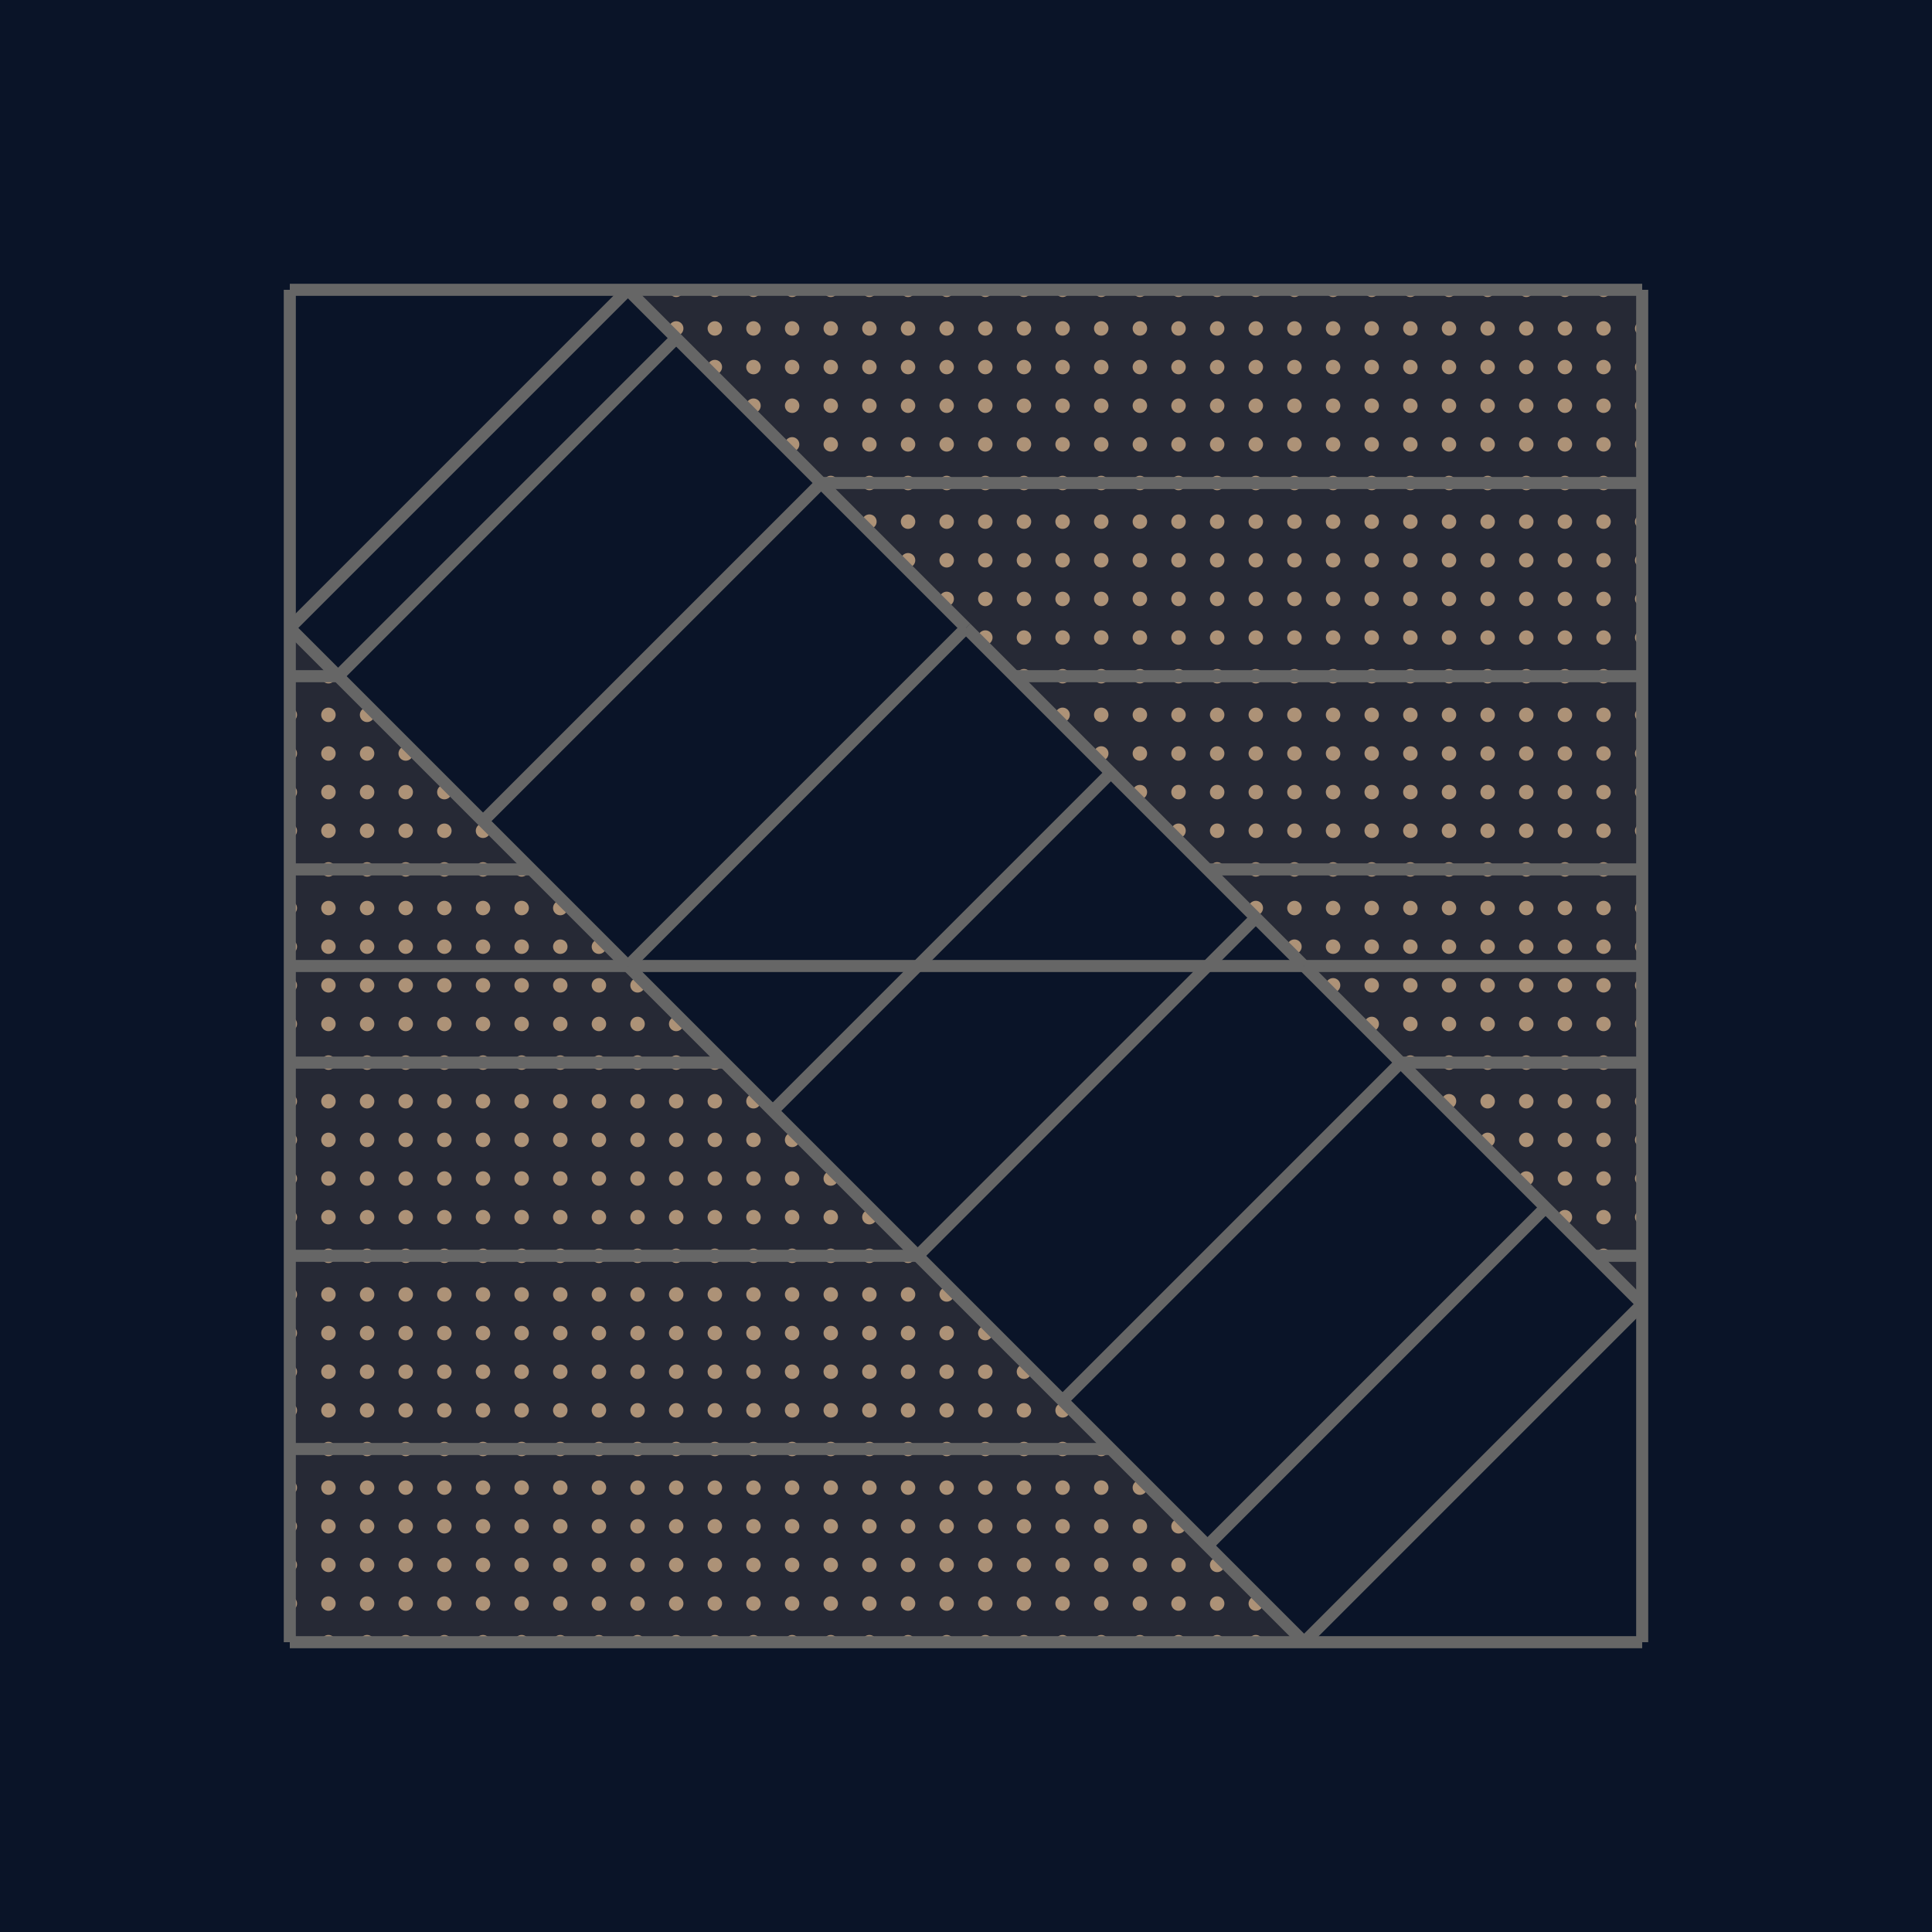
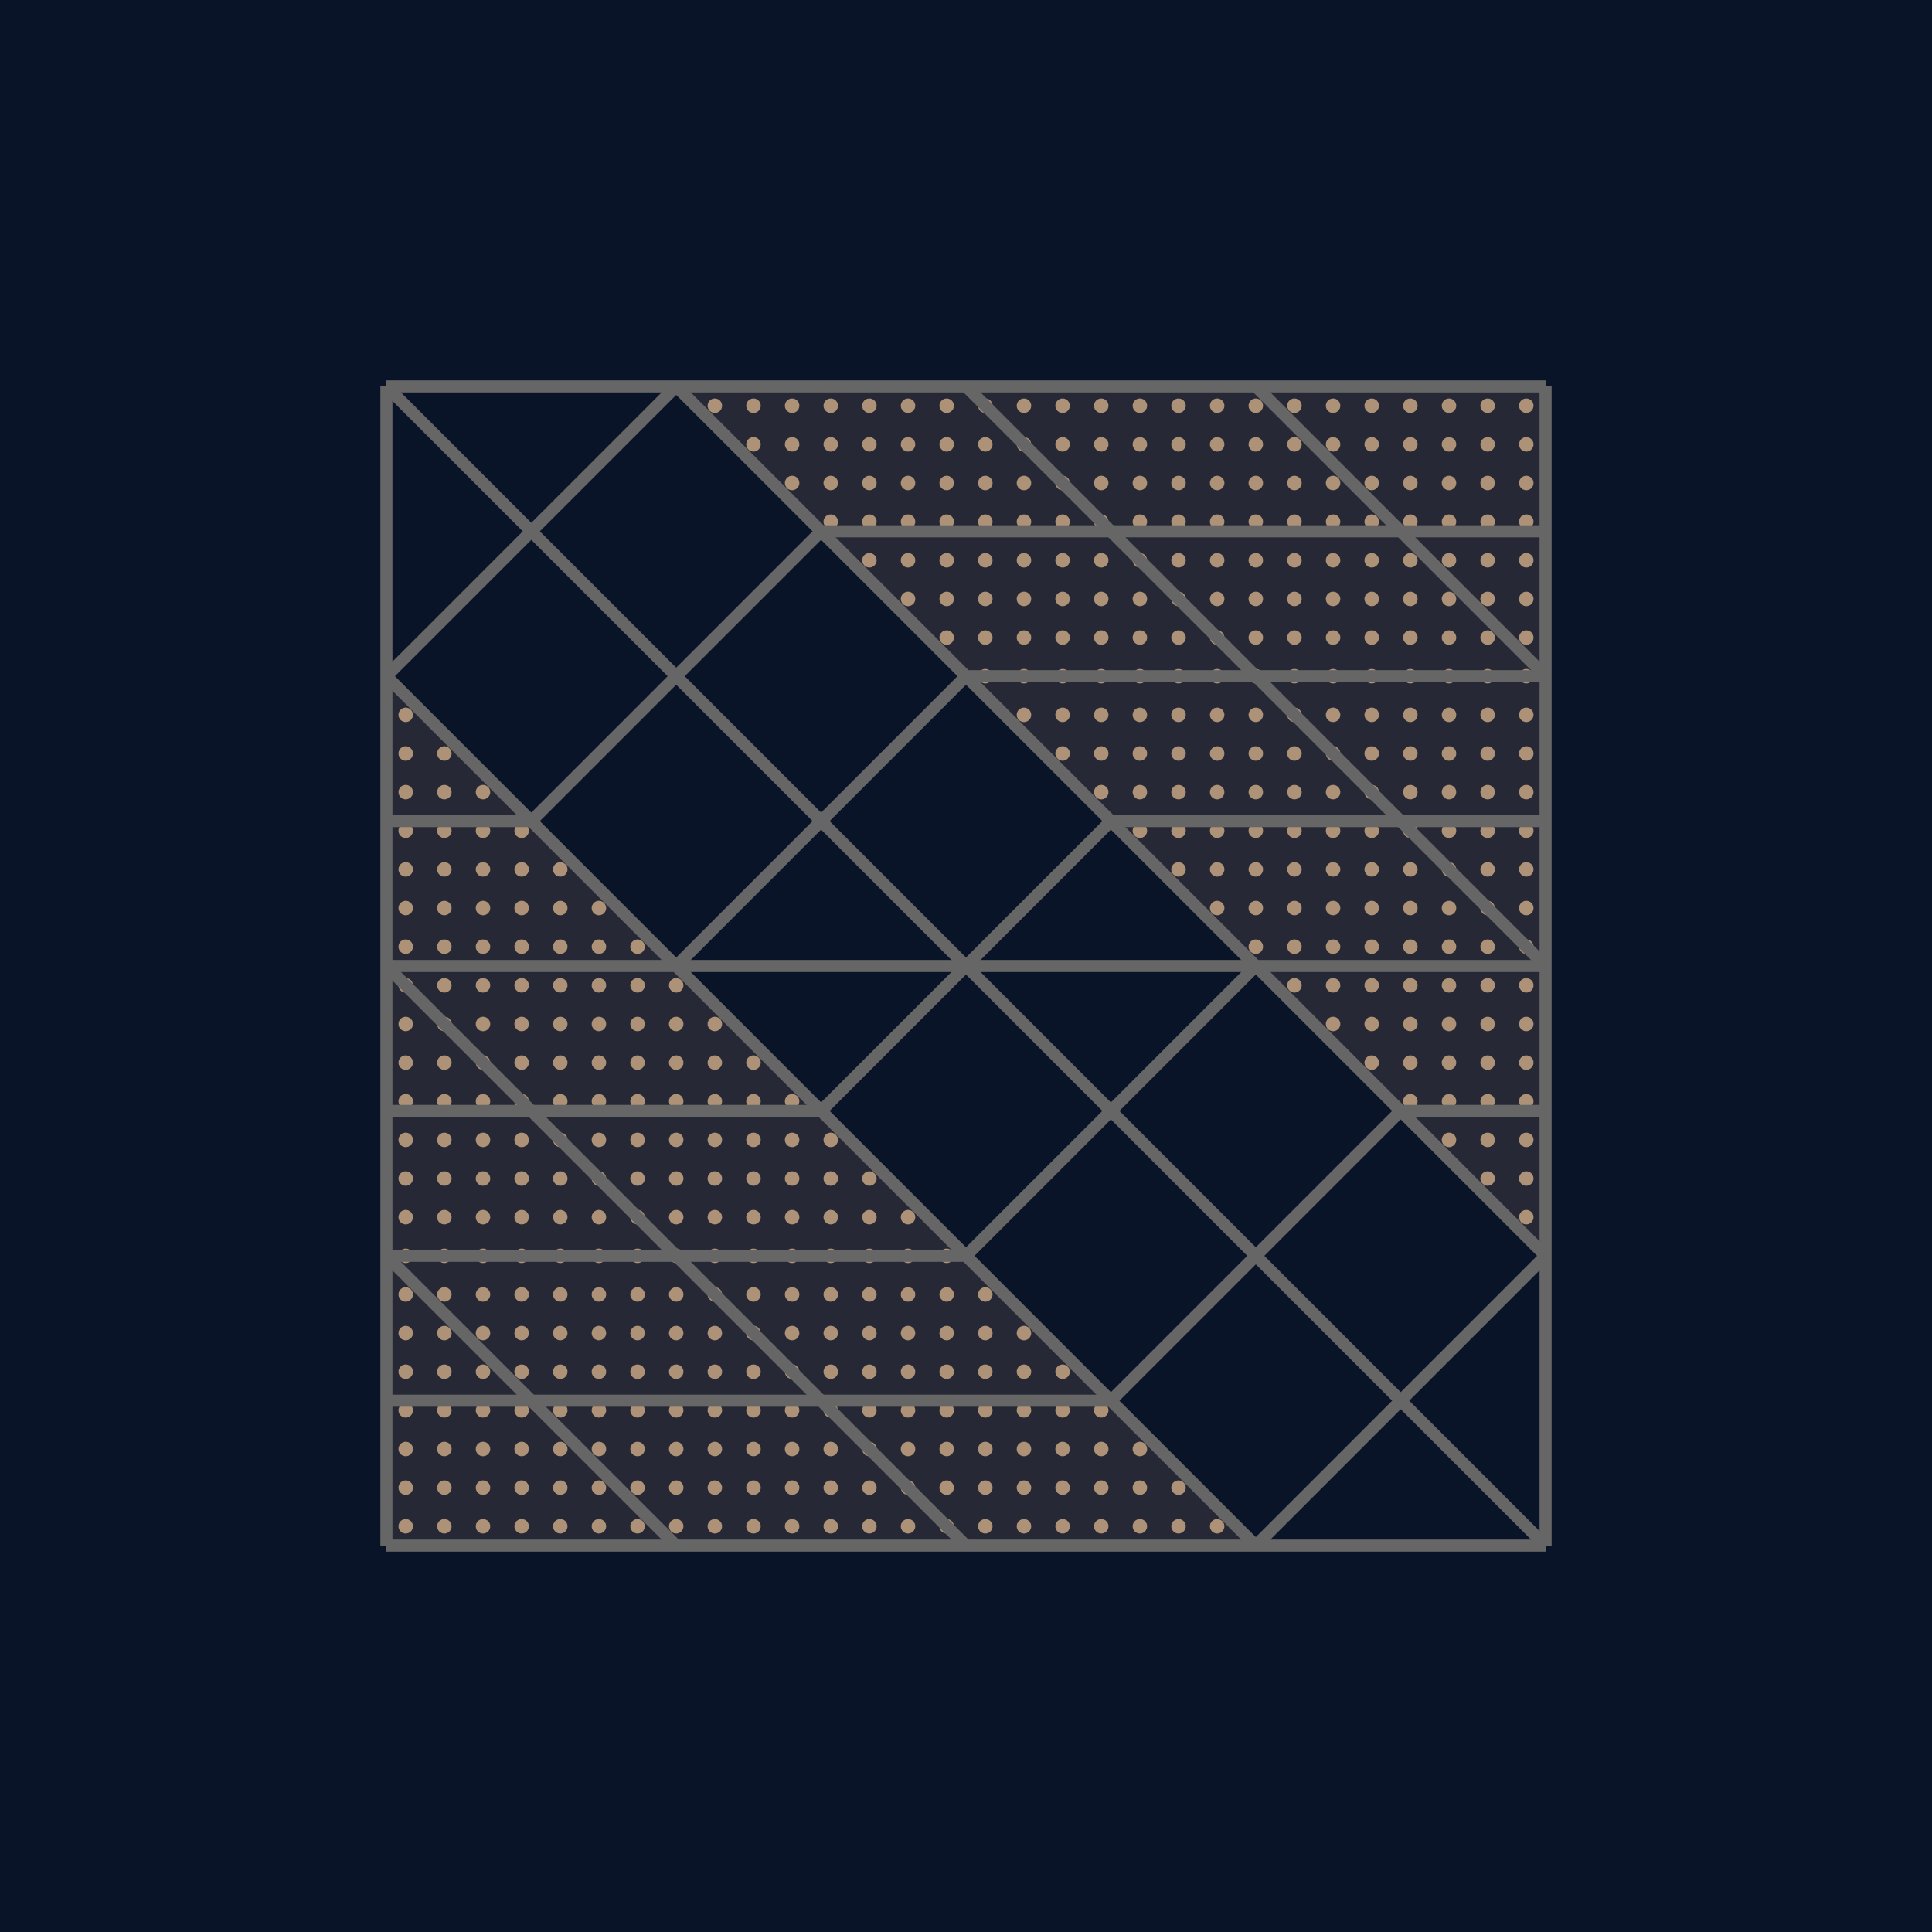
<svg xmlns="http://www.w3.org/2000/svg" viewBox="0 0 400 400">
  <rect width="400" height="400" fill="#0a1428" />
  <defs>
    <pattern id="stipple" x="0" y="0" width="8" height="8" patternUnits="userSpaceOnUse">
      <circle cx="4" cy="4" r="1.5" fill="#c4a482" opacity="0.85" />
    </pattern>
  </defs>
-   <polygon points="60,130 270,340 60,340" fill="#c4a482" fill-opacity="0.15" />
-   <polygon points="60,130 270,340 60,340" fill="url(#stipple)" />
-   <polygon points="130,60 340,270 340,60" fill="#c4a482" fill-opacity="0.15" />
-   <polygon points="130,60 340,270 340,60" fill="url(#stipple)" />
-   <line id="q3-s2-line-1" x1="60" y1="200" x2="130" y2="200" stroke="#666" stroke-width="2.5" fill="none" pointer-events="all" style="cursor:pointer;transition:stroke 0.2s,stroke-width 0.2s;" data-correct="true" />
-   <line id="q3-s2-line-2" x1="130" y1="200" x2="200" y2="130" stroke="#666" stroke-width="2.5" fill="none" pointer-events="all" style="cursor:pointer;transition:stroke 0.2s,stroke-width 0.2s;" data-correct="true" />
-   <line id="q3-s2-line-3" x1="200" y1="130" x2="270" y2="200" stroke="#666" stroke-width="2.5" fill="none" pointer-events="all" style="cursor:pointer;transition:stroke 0.2s,stroke-width 0.2s;" data-correct="true" />
-   <line id="q3-s2-line-4" x1="270" y1="200" x2="340" y2="200" stroke="#666" stroke-width="2.5" fill="none" pointer-events="all" style="cursor:pointer;transition:stroke 0.2s,stroke-width 0.2s;" data-correct="true" />
-   <line id="q3-s2-line-5" x1="60" y1="200" x2="60" y2="340" stroke="#666" stroke-width="2.5" fill="none" pointer-events="all" style="cursor:pointer;transition:stroke 0.2s,stroke-width 0.2s;" data-correct="true" />
-   <line id="q3-s2-line-6" x1="340" y1="200" x2="340" y2="340" stroke="#666" stroke-width="2.5" fill="none" pointer-events="all" style="cursor:pointer;transition:stroke 0.2s,stroke-width 0.2s;" data-correct="true" />
-   <line id="q3-s2-line-7" x1="60" y1="340" x2="340" y2="340" stroke="#666" stroke-width="2.5" fill="none" pointer-events="all" style="cursor:pointer;transition:stroke 0.2s,stroke-width 0.2s;" data-correct="true" />
-   <line id="q3-s2-line-8" x1="130" y1="200" x2="270" y2="200" stroke="#666" stroke-width="2.5" fill="none" pointer-events="all" style="cursor:pointer;transition:stroke 0.2s,stroke-width 0.2s;" />
-   <line id="q3-s2-line-9" x1="60" y1="60" x2="60" y2="200" stroke="#666" stroke-width="2.5" fill="none" pointer-events="all" style="cursor:pointer;transition:stroke 0.2s,stroke-width 0.2s;" />
-   <line id="q3-s2-line-10" x1="340" y1="60" x2="340" y2="200" stroke="#666" stroke-width="2.5" fill="none" pointer-events="all" style="cursor:pointer;transition:stroke 0.2s,stroke-width 0.2s;" />
-   <line id="q3-s2-line-11" x1="60" y1="60" x2="340" y2="60" stroke="#666" stroke-width="2.5" fill="none" pointer-events="all" style="cursor:pointer;transition:stroke 0.2s,stroke-width 0.2s;" />
-   <line id="q3-s2-line-12" x1="60" y1="130" x2="130" y2="200" stroke="#666" stroke-width="2.5" fill="none" pointer-events="all" style="cursor:pointer;transition:stroke 0.2s,stroke-width 0.2s;" />
-   <line id="q3-s2-line-13" x1="130" y1="200" x2="270" y2="340" stroke="#666" stroke-width="2.5" fill="none" pointer-events="all" style="cursor:pointer;transition:stroke 0.2s,stroke-width 0.2s;" />
-   <line id="q3-s2-line-14" x1="130" y1="60" x2="200" y2="130" stroke="#666" stroke-width="2.5" fill="none" pointer-events="all" style="cursor:pointer;transition:stroke 0.2s,stroke-width 0.2s;" />
-   <line id="q3-s2-line-15" x1="270" y1="200" x2="340" y2="270" stroke="#666" stroke-width="2.5" fill="none" pointer-events="all" style="cursor:pointer;transition:stroke 0.2s,stroke-width 0.2s;" />
-   <line id="q3-s2-line-16" x1="60" y1="130" x2="130" y2="60" stroke="#666" stroke-width="2.5" fill="none" pointer-events="all" style="cursor:pointer;transition:stroke 0.2s,stroke-width 0.2s;" />
-   <line id="q3-s2-line-17" x1="270" y1="340" x2="340" y2="270" stroke="#666" stroke-width="2.5" fill="none" pointer-events="all" style="cursor:pointer;transition:stroke 0.2s,stroke-width 0.2s;" />
-   <line id="q3-s2-line-18" x1="70" y1="140" x2="140" y2="70" stroke="#666" stroke-width="2.5" fill="none" pointer-events="all" style="cursor:pointer;transition:stroke 0.2s,stroke-width 0.2s;" />
-   <line id="q3-s2-line-19" x1="100" y1="170" x2="170" y2="100" stroke="#666" stroke-width="2.5" fill="none" pointer-events="all" style="cursor:pointer;transition:stroke 0.2s,stroke-width 0.2s;" />
-   <line id="q3-s2-line-20" x1="160" y1="230" x2="230" y2="160" stroke="#666" stroke-width="2.5" fill="none" pointer-events="all" style="cursor:pointer;transition:stroke 0.2s,stroke-width 0.2s;" />
-   <line id="q3-s2-line-21" x1="190" y1="260" x2="260" y2="190" stroke="#666" stroke-width="2.5" fill="none" pointer-events="all" style="cursor:pointer;transition:stroke 0.2s,stroke-width 0.2s;" />
-   <line id="q3-s2-line-22" x1="220" y1="290" x2="290" y2="220" stroke="#666" stroke-width="2.5" fill="none" pointer-events="all" style="cursor:pointer;transition:stroke 0.2s,stroke-width 0.2s;" />
-   <line id="q3-s2-line-23" x1="250" y1="320" x2="320" y2="250" stroke="#666" stroke-width="2.5" fill="none" pointer-events="all" style="cursor:pointer;transition:stroke 0.2s,stroke-width 0.2s;" />
-   <line id="q3-s2-line-24" x1="60" y1="140" x2="70" y2="140" stroke="#666" stroke-width="2.5" fill="none" pointer-events="all" style="cursor:pointer;transition:stroke 0.2s,stroke-width 0.2s;" />
-   <line id="q3-s2-line-25" x1="60" y1="180" x2="110" y2="180" stroke="#666" stroke-width="2.5" fill="none" pointer-events="all" style="cursor:pointer;transition:stroke 0.2s,stroke-width 0.2s;" />
-   <line id="q3-s2-line-26" x1="60" y1="220" x2="150" y2="220" stroke="#666" stroke-width="2.5" fill="none" pointer-events="all" style="cursor:pointer;transition:stroke 0.2s,stroke-width 0.2s;" />
-   <line id="q3-s2-line-27" x1="60" y1="260" x2="190" y2="260" stroke="#666" stroke-width="2.5" fill="none" pointer-events="all" style="cursor:pointer;transition:stroke 0.2s,stroke-width 0.2s;" />
-   <line id="q3-s2-line-28" x1="60" y1="300" x2="230" y2="300" stroke="#666" stroke-width="2.5" fill="none" pointer-events="all" style="cursor:pointer;transition:stroke 0.2s,stroke-width 0.2s;" />
-   <line id="q3-s2-line-29" x1="170" y1="100" x2="340" y2="100" stroke="#666" stroke-width="2.5" fill="none" pointer-events="all" style="cursor:pointer;transition:stroke 0.2s,stroke-width 0.2s;" />
-   <line id="q3-s2-line-30" x1="210" y1="140" x2="340" y2="140" stroke="#666" stroke-width="2.5" fill="none" pointer-events="all" style="cursor:pointer;transition:stroke 0.2s,stroke-width 0.2s;" />
-   <line id="q3-s2-line-31" x1="250" y1="180" x2="340" y2="180" stroke="#666" stroke-width="2.5" fill="none" pointer-events="all" style="cursor:pointer;transition:stroke 0.2s,stroke-width 0.2s;" />
-   <line id="q3-s2-line-32" x1="290" y1="220" x2="340" y2="220" stroke="#666" stroke-width="2.5" fill="none" pointer-events="all" style="cursor:pointer;transition:stroke 0.2s,stroke-width 0.2s;" />
-   <line id="q3-s2-line-33" x1="330" y1="260" x2="340" y2="260" stroke="#666" stroke-width="2.5" fill="none" pointer-events="all" style="cursor:pointer;transition:stroke 0.2s,stroke-width 0.2s;" />
+   <polygon points="80,140 80,320 260,320" fill="#c4a482" fill-opacity="0.15" />
+   <polygon points="80,140 80,320 260,320" fill="url(#stipple)" />
+   <polygon points="140,80 320,80 320,260" fill="#c4a482" fill-opacity="0.15" />
+   <polygon points="140,80 320,80 320,260" fill="url(#stipple)" />
+   <line id="q3-s2-line-v-left-1" x1="80" y1="80" x2="80" y2="140" stroke="#666" stroke-width="2.5" fill="none" pointer-events="all" style="cursor:pointer;transition:stroke 0.2s,stroke-width 0.2s;" />
+   <line id="q3-s2-line-v-left-2" x1="80" y1="140" x2="80" y2="200" stroke="#666" stroke-width="2.5" fill="none" pointer-events="all" style="cursor:pointer;transition:stroke 0.2s,stroke-width 0.2s;" />
+   <line id="q3-s2-line-v-left-3" x1="80" y1="200" x2="80" y2="260" stroke="#666" stroke-width="2.5" fill="none" pointer-events="all" style="cursor:pointer;transition:stroke 0.2s,stroke-width 0.2s;" data-correct="true" />
+   <line id="q3-s2-line-v-left-4" x1="80" y1="260" x2="80" y2="320" stroke="#666" stroke-width="2.5" fill="none" pointer-events="all" style="cursor:pointer;transition:stroke 0.2s,stroke-width 0.2s;" data-correct="true" />
+   <line id="q3-s2-line-v-right-1" x1="320" y1="80" x2="320" y2="140" stroke="#666" stroke-width="2.5" fill="none" pointer-events="all" style="cursor:pointer;transition:stroke 0.2s,stroke-width 0.2s;" />
+   <line id="q3-s2-line-v-right-2" x1="320" y1="140" x2="320" y2="200" stroke="#666" stroke-width="2.5" fill="none" pointer-events="all" style="cursor:pointer;transition:stroke 0.2s,stroke-width 0.2s;" />
+   <line id="q3-s2-line-v-right-3" x1="320" y1="200" x2="320" y2="260" stroke="#666" stroke-width="2.5" fill="none" pointer-events="all" style="cursor:pointer;transition:stroke 0.2s,stroke-width 0.2s;" data-correct="true" />
+   <line id="q3-s2-line-v-right-4" x1="320" y1="260" x2="320" y2="320" stroke="#666" stroke-width="2.5" fill="none" pointer-events="all" style="cursor:pointer;transition:stroke 0.2s,stroke-width 0.2s;" data-correct="true" />
+   <line id="q3-s2-line-top-1" x1="80" y1="80" x2="140" y2="80" stroke="#666" stroke-width="2.5" fill="none" pointer-events="all" style="cursor:pointer;transition:stroke 0.2s,stroke-width 0.2s;" />
+   <line id="q3-s2-line-top-2" x1="140" y1="80" x2="200" y2="80" stroke="#666" stroke-width="2.5" fill="none" pointer-events="all" style="cursor:pointer;transition:stroke 0.2s,stroke-width 0.2s;" />
+   <line id="q3-s2-line-top-3" x1="200" y1="80" x2="260" y2="80" stroke="#666" stroke-width="2.5" fill="none" pointer-events="all" style="cursor:pointer;transition:stroke 0.2s,stroke-width 0.2s;" />
+   <line id="q3-s2-line-top-4" x1="260" y1="80" x2="320" y2="80" stroke="#666" stroke-width="2.5" fill="none" pointer-events="all" style="cursor:pointer;transition:stroke 0.2s,stroke-width 0.2s;" />
+   <line id="q3-s2-line-bottom-1" x1="80" y1="320" x2="140" y2="320" stroke="#666" stroke-width="2.5" fill="none" pointer-events="all" style="cursor:pointer;transition:stroke 0.2s,stroke-width 0.2s;" data-correct="true" />
+   <line id="q3-s2-line-bottom-2" x1="140" y1="320" x2="200" y2="320" stroke="#666" stroke-width="2.5" fill="none" pointer-events="all" style="cursor:pointer;transition:stroke 0.2s,stroke-width 0.2s;" data-correct="true" />
+   <line id="q3-s2-line-bottom-3" x1="200" y1="320" x2="260" y2="320" stroke="#666" stroke-width="2.5" fill="none" pointer-events="all" style="cursor:pointer;transition:stroke 0.2s,stroke-width 0.2s;" data-correct="true" />
+   <line id="q3-s2-line-bottom-4" x1="260" y1="320" x2="320" y2="320" stroke="#666" stroke-width="2.5" fill="none" pointer-events="all" style="cursor:pointer;transition:stroke 0.2s,stroke-width 0.2s;" data-correct="true" />
+   <line id="q3-s2-line-mid-1" x1="80" y1="200" x2="140" y2="200" stroke="#666" stroke-width="2.5" fill="none" pointer-events="all" style="cursor:pointer;transition:stroke 0.2s,stroke-width 0.2s;" data-correct="true" />
+   <line id="q3-s2-line-mid-2" x1="140" y1="200" x2="200" y2="200" stroke="#666" stroke-width="2.5" fill="none" pointer-events="all" style="cursor:pointer;transition:stroke 0.2s,stroke-width 0.2s;" />
+   <line id="q3-s2-line-mid-3" x1="200" y1="200" x2="260" y2="200" stroke="#666" stroke-width="2.5" fill="none" pointer-events="all" style="cursor:pointer;transition:stroke 0.2s,stroke-width 0.2s;" />
+   <line id="q3-s2-line-mid-4" x1="260" y1="200" x2="320" y2="200" stroke="#666" stroke-width="2.5" fill="none" pointer-events="all" style="cursor:pointer;transition:stroke 0.2s,stroke-width 0.2s;" data-correct="true" />
+   <line id="q3-s2-line-diag-left-1" x1="80" y1="140" x2="110" y2="170" stroke="#666" stroke-width="2.5" fill="none" pointer-events="all" style="cursor:pointer;transition:stroke 0.2s,stroke-width 0.2s;" />
+   <line id="q3-s2-line-diag-left-2" x1="110" y1="170" x2="140" y2="200" stroke="#666" stroke-width="2.5" fill="none" pointer-events="all" style="cursor:pointer;transition:stroke 0.2s,stroke-width 0.2s;" />
+   <line id="q3-s2-line-diag-left-3" x1="140" y1="200" x2="170" y2="230" stroke="#666" stroke-width="2.5" fill="none" pointer-events="all" style="cursor:pointer;transition:stroke 0.2s,stroke-width 0.2s;" />
+   <line id="q3-s2-line-diag-left-4" x1="170" y1="230" x2="200" y2="260" stroke="#666" stroke-width="2.5" fill="none" pointer-events="all" style="cursor:pointer;transition:stroke 0.2s,stroke-width 0.2s;" />
+   <line id="q3-s2-line-diag-left-5" x1="200" y1="260" x2="230" y2="290" stroke="#666" stroke-width="2.5" fill="none" pointer-events="all" style="cursor:pointer;transition:stroke 0.2s,stroke-width 0.2s;" />
+   <line id="q3-s2-line-diag-left-6" x1="230" y1="290" x2="260" y2="320" stroke="#666" stroke-width="2.5" fill="none" pointer-events="all" style="cursor:pointer;transition:stroke 0.2s,stroke-width 0.2s;" />
+   <line id="q3-s2-line-diag-right-1" x1="140" y1="80" x2="170" y2="110" stroke="#666" stroke-width="2.5" fill="none" pointer-events="all" style="cursor:pointer;transition:stroke 0.2s,stroke-width 0.2s;" />
+   <line id="q3-s2-line-diag-right-2" x1="170" y1="110" x2="200" y2="140" stroke="#666" stroke-width="2.5" fill="none" pointer-events="all" style="cursor:pointer;transition:stroke 0.2s,stroke-width 0.2s;" />
+   <line id="q3-s2-line-diag-right-3a" x1="200" y1="140" x2="230" y2="170" stroke="#666" stroke-width="2.5" fill="none" pointer-events="all" style="cursor:pointer;transition:stroke 0.2s,stroke-width 0.2s;" data-correct="true" />
+   <line id="q3-s2-line-diag-right-3b" x1="230" y1="170" x2="260" y2="200" stroke="#666" stroke-width="2.5" fill="none" pointer-events="all" style="cursor:pointer;transition:stroke 0.2s,stroke-width 0.2s;" data-correct="true" />
+   <line id="q3-s2-line-diag-right-4" x1="260" y1="200" x2="290" y2="230" stroke="#666" stroke-width="2.5" fill="none" pointer-events="all" style="cursor:pointer;transition:stroke 0.2s,stroke-width 0.2s;" />
+   <line id="q3-s2-line-diag-right-5" x1="290" y1="230" x2="320" y2="260" stroke="#666" stroke-width="2.5" fill="none" pointer-events="all" style="cursor:pointer;transition:stroke 0.2s,stroke-width 0.2s;" />
+   <line id="q3-s2-line-diag-center-1" x1="80" y1="80" x2="110" y2="110" stroke="#666" stroke-width="2.5" fill="none" pointer-events="all" style="cursor:pointer;transition:stroke 0.2s,stroke-width 0.2s;" />
+   <line id="q3-s2-line-diag-center-2" x1="110" y1="110" x2="140" y2="140" stroke="#666" stroke-width="2.5" fill="none" pointer-events="all" style="cursor:pointer;transition:stroke 0.2s,stroke-width 0.2s;" />
+   <line id="q3-s2-line-diag-center-3" x1="140" y1="140" x2="170" y2="170" stroke="#666" stroke-width="2.5" fill="none" pointer-events="all" style="cursor:pointer;transition:stroke 0.2s,stroke-width 0.2s;" />
+   <line id="q3-s2-line-diag-center-4" x1="170" y1="170" x2="200" y2="200" stroke="#666" stroke-width="2.5" fill="none" pointer-events="all" style="cursor:pointer;transition:stroke 0.2s,stroke-width 0.2s;" />
+   <line id="q3-s2-line-diag-center-5" x1="200" y1="200" x2="230" y2="230" stroke="#666" stroke-width="2.5" fill="none" pointer-events="all" style="cursor:pointer;transition:stroke 0.2s,stroke-width 0.2s;" />
+   <line id="q3-s2-line-diag-center-6" x1="230" y1="230" x2="260" y2="260" stroke="#666" stroke-width="2.5" fill="none" pointer-events="all" style="cursor:pointer;transition:stroke 0.2s,stroke-width 0.2s;" />
+   <line id="q3-s2-line-diag-center-7" x1="260" y1="260" x2="290" y2="290" stroke="#666" stroke-width="2.5" fill="none" pointer-events="all" style="cursor:pointer;transition:stroke 0.2s,stroke-width 0.2s;" />
+   <line id="q3-s2-line-diag-center-8" x1="290" y1="290" x2="320" y2="320" stroke="#666" stroke-width="2.5" fill="none" pointer-events="all" style="cursor:pointer;transition:stroke 0.2s,stroke-width 0.2s;" />
+   <line id="q3-s2-line-rung-1" x1="80" y1="140" x2="140" y2="80" stroke="#666" stroke-width="2.5" fill="none" pointer-events="all" style="cursor:pointer;transition:stroke 0.2s,stroke-width 0.2s;" />
+   <line id="q3-s2-line-rung-2a" x1="110" y1="170" x2="140" y2="140" stroke="#666" stroke-width="2.5" fill="none" pointer-events="all" style="cursor:pointer;transition:stroke 0.2s,stroke-width 0.2s;" />
+   <line id="q3-s2-line-rung-2b" x1="140" y1="140" x2="170" y2="110" stroke="#666" stroke-width="2.5" fill="none" pointer-events="all" style="cursor:pointer;transition:stroke 0.2s,stroke-width 0.2s;" />
+   <line id="q3-s2-line-rung-3a" x1="140" y1="200" x2="170" y2="170" stroke="#666" stroke-width="2.5" fill="none" pointer-events="all" style="cursor:pointer;transition:stroke 0.2s,stroke-width 0.2s;" data-correct="true" />
+   <line id="q3-s2-line-rung-3b" x1="170" y1="170" x2="200" y2="140" stroke="#666" stroke-width="2.5" fill="none" pointer-events="all" style="cursor:pointer;transition:stroke 0.2s,stroke-width 0.2s;" data-correct="true" />
+   <line id="q3-s2-line-rung-4a" x1="170" y1="230" x2="200" y2="200" stroke="#666" stroke-width="2.5" fill="none" pointer-events="all" style="cursor:pointer;transition:stroke 0.2s,stroke-width 0.2s;" />
+   <line id="q3-s2-line-rung-4b" x1="200" y1="200" x2="230" y2="170" stroke="#666" stroke-width="2.5" fill="none" pointer-events="all" style="cursor:pointer;transition:stroke 0.2s,stroke-width 0.2s;" />
+   <line id="q3-s2-line-rung-5a" x1="200" y1="260" x2="230" y2="230" stroke="#666" stroke-width="2.5" fill="none" pointer-events="all" style="cursor:pointer;transition:stroke 0.2s,stroke-width 0.2s;" />
+   <line id="q3-s2-line-rung-5b" x1="230" y1="230" x2="260" y2="200" stroke="#666" stroke-width="2.5" fill="none" pointer-events="all" style="cursor:pointer;transition:stroke 0.2s,stroke-width 0.2s;" />
+   <line id="q3-s2-line-rung-6a" x1="230" y1="290" x2="260" y2="260" stroke="#666" stroke-width="2.5" fill="none" pointer-events="all" style="cursor:pointer;transition:stroke 0.2s,stroke-width 0.2s;" />
+   <line id="q3-s2-line-rung-6b" x1="260" y1="260" x2="290" y2="230" stroke="#666" stroke-width="2.5" fill="none" pointer-events="all" style="cursor:pointer;transition:stroke 0.2s,stroke-width 0.2s;" />
+   <line id="q3-s2-line-rung-7" x1="260" y1="320" x2="320" y2="260" stroke="#666" stroke-width="2.5" fill="none" pointer-events="all" style="cursor:pointer;transition:stroke 0.2s,stroke-width 0.2s;" />
+   <line id="q3-s2-line-horiz-bl-170" x1="80" y1="170" x2="110" y2="170" stroke="#666" stroke-width="2.5" fill="none" pointer-events="all" style="cursor:pointer;transition:stroke 0.2s,stroke-width 0.2s;" />
+   <line id="q3-s2-line-horiz-bl-230a" x1="80" y1="230" x2="110" y2="230" stroke="#666" stroke-width="2.5" fill="none" pointer-events="all" style="cursor:pointer;transition:stroke 0.2s,stroke-width 0.2s;" />
+   <line id="q3-s2-line-horiz-bl-230b" x1="110" y1="230" x2="170" y2="230" stroke="#666" stroke-width="2.5" fill="none" pointer-events="all" style="cursor:pointer;transition:stroke 0.2s,stroke-width 0.2s;" />
+   <line id="q3-s2-line-horiz-bl-260a" x1="80" y1="260" x2="140" y2="260" stroke="#666" stroke-width="2.5" fill="none" pointer-events="all" style="cursor:pointer;transition:stroke 0.2s,stroke-width 0.2s;" />
+   <line id="q3-s2-line-horiz-bl-260b" x1="140" y1="260" x2="200" y2="260" stroke="#666" stroke-width="2.5" fill="none" pointer-events="all" style="cursor:pointer;transition:stroke 0.2s,stroke-width 0.2s;" />
+   <line id="q3-s2-line-horiz-bl-290a" x1="80" y1="290" x2="110" y2="290" stroke="#666" stroke-width="2.5" fill="none" pointer-events="all" style="cursor:pointer;transition:stroke 0.2s,stroke-width 0.2s;" />
+   <line id="q3-s2-line-horiz-bl-290b" x1="110" y1="290" x2="170" y2="290" stroke="#666" stroke-width="2.5" fill="none" pointer-events="all" style="cursor:pointer;transition:stroke 0.2s,stroke-width 0.2s;" />
+   <line id="q3-s2-line-horiz-bl-290c" x1="170" y1="290" x2="230" y2="290" stroke="#666" stroke-width="2.5" fill="none" pointer-events="all" style="cursor:pointer;transition:stroke 0.2s,stroke-width 0.2s;" />
+   <line id="q3-s2-line-horiz-tr-110a" x1="170" y1="110" x2="230" y2="110" stroke="#666" stroke-width="2.5" fill="none" pointer-events="all" style="cursor:pointer;transition:stroke 0.2s,stroke-width 0.2s;" />
+   <line id="q3-s2-line-horiz-tr-110b" x1="230" y1="110" x2="290" y2="110" stroke="#666" stroke-width="2.5" fill="none" pointer-events="all" style="cursor:pointer;transition:stroke 0.2s,stroke-width 0.2s;" />
+   <line id="q3-s2-line-horiz-tr-110c" x1="290" y1="110" x2="320" y2="110" stroke="#666" stroke-width="2.5" fill="none" pointer-events="all" style="cursor:pointer;transition:stroke 0.2s,stroke-width 0.2s;" />
+   <line id="q3-s2-line-horiz-tr-140a" x1="200" y1="140" x2="260" y2="140" stroke="#666" stroke-width="2.5" fill="none" pointer-events="all" style="cursor:pointer;transition:stroke 0.2s,stroke-width 0.2s;" />
+   <line id="q3-s2-line-horiz-tr-140b" x1="260" y1="140" x2="320" y2="140" stroke="#666" stroke-width="2.5" fill="none" pointer-events="all" style="cursor:pointer;transition:stroke 0.2s,stroke-width 0.2s;" />
+   <line id="q3-s2-line-horiz-tr-170a" x1="230" y1="170" x2="290" y2="170" stroke="#666" stroke-width="2.5" fill="none" pointer-events="all" style="cursor:pointer;transition:stroke 0.2s,stroke-width 0.2s;" />
+   <line id="q3-s2-line-horiz-tr-170b" x1="290" y1="170" x2="320" y2="170" stroke="#666" stroke-width="2.5" fill="none" pointer-events="all" style="cursor:pointer;transition:stroke 0.2s,stroke-width 0.2s;" />
+   <line id="q3-s2-line-horiz-tr-230" x1="290" y1="230" x2="320" y2="230" stroke="#666" stroke-width="2.5" fill="none" pointer-events="all" style="cursor:pointer;transition:stroke 0.2s,stroke-width 0.2s;" />
+   <line id="q3-s2-line-diag-bl-120a" x1="80" y1="200" x2="110" y2="230" stroke="#666" stroke-width="2.5" fill="none" pointer-events="all" style="cursor:pointer;transition:stroke 0.2s,stroke-width 0.2s;" />
+   <line id="q3-s2-line-diag-bl-120b" x1="110" y1="230" x2="140" y2="260" stroke="#666" stroke-width="2.5" fill="none" pointer-events="all" style="cursor:pointer;transition:stroke 0.2s,stroke-width 0.2s;" />
+   <line id="q3-s2-line-diag-bl-120c" x1="140" y1="260" x2="170" y2="290" stroke="#666" stroke-width="2.5" fill="none" pointer-events="all" style="cursor:pointer;transition:stroke 0.2s,stroke-width 0.2s;" />
+   <line id="q3-s2-line-diag-bl-120d" x1="170" y1="290" x2="200" y2="320" stroke="#666" stroke-width="2.5" fill="none" pointer-events="all" style="cursor:pointer;transition:stroke 0.2s,stroke-width 0.2s;" />
+   <line id="q3-s2-line-diag-bl-180a" x1="80" y1="260" x2="110" y2="290" stroke="#666" stroke-width="2.5" fill="none" pointer-events="all" style="cursor:pointer;transition:stroke 0.2s,stroke-width 0.2s;" />
+   <line id="q3-s2-line-diag-bl-180b" x1="110" y1="290" x2="140" y2="320" stroke="#666" stroke-width="2.5" fill="none" pointer-events="all" style="cursor:pointer;transition:stroke 0.2s,stroke-width 0.2s;" />
+   <line id="q3-s2-line-diag-tr-120a" x1="200" y1="80" x2="230" y2="110" stroke="#666" stroke-width="2.5" fill="none" pointer-events="all" style="cursor:pointer;transition:stroke 0.2s,stroke-width 0.2s;" />
+   <line id="q3-s2-line-diag-tr-120b" x1="230" y1="110" x2="260" y2="140" stroke="#666" stroke-width="2.5" fill="none" pointer-events="all" style="cursor:pointer;transition:stroke 0.2s,stroke-width 0.2s;" />
+   <line id="q3-s2-line-diag-tr-120c" x1="260" y1="140" x2="290" y2="170" stroke="#666" stroke-width="2.5" fill="none" pointer-events="all" style="cursor:pointer;transition:stroke 0.2s,stroke-width 0.2s;" />
+   <line id="q3-s2-line-diag-tr-120d" x1="290" y1="170" x2="320" y2="200" stroke="#666" stroke-width="2.5" fill="none" pointer-events="all" style="cursor:pointer;transition:stroke 0.2s,stroke-width 0.2s;" />
+   <line id="q3-s2-line-diag-tr-180a" x1="260" y1="80" x2="290" y2="110" stroke="#666" stroke-width="2.5" fill="none" pointer-events="all" style="cursor:pointer;transition:stroke 0.2s,stroke-width 0.2s;" />
+   <line id="q3-s2-line-diag-tr-180b" x1="290" y1="110" x2="320" y2="140" stroke="#666" stroke-width="2.5" fill="none" pointer-events="all" style="cursor:pointer;transition:stroke 0.2s,stroke-width 0.2s;" />
</svg>
